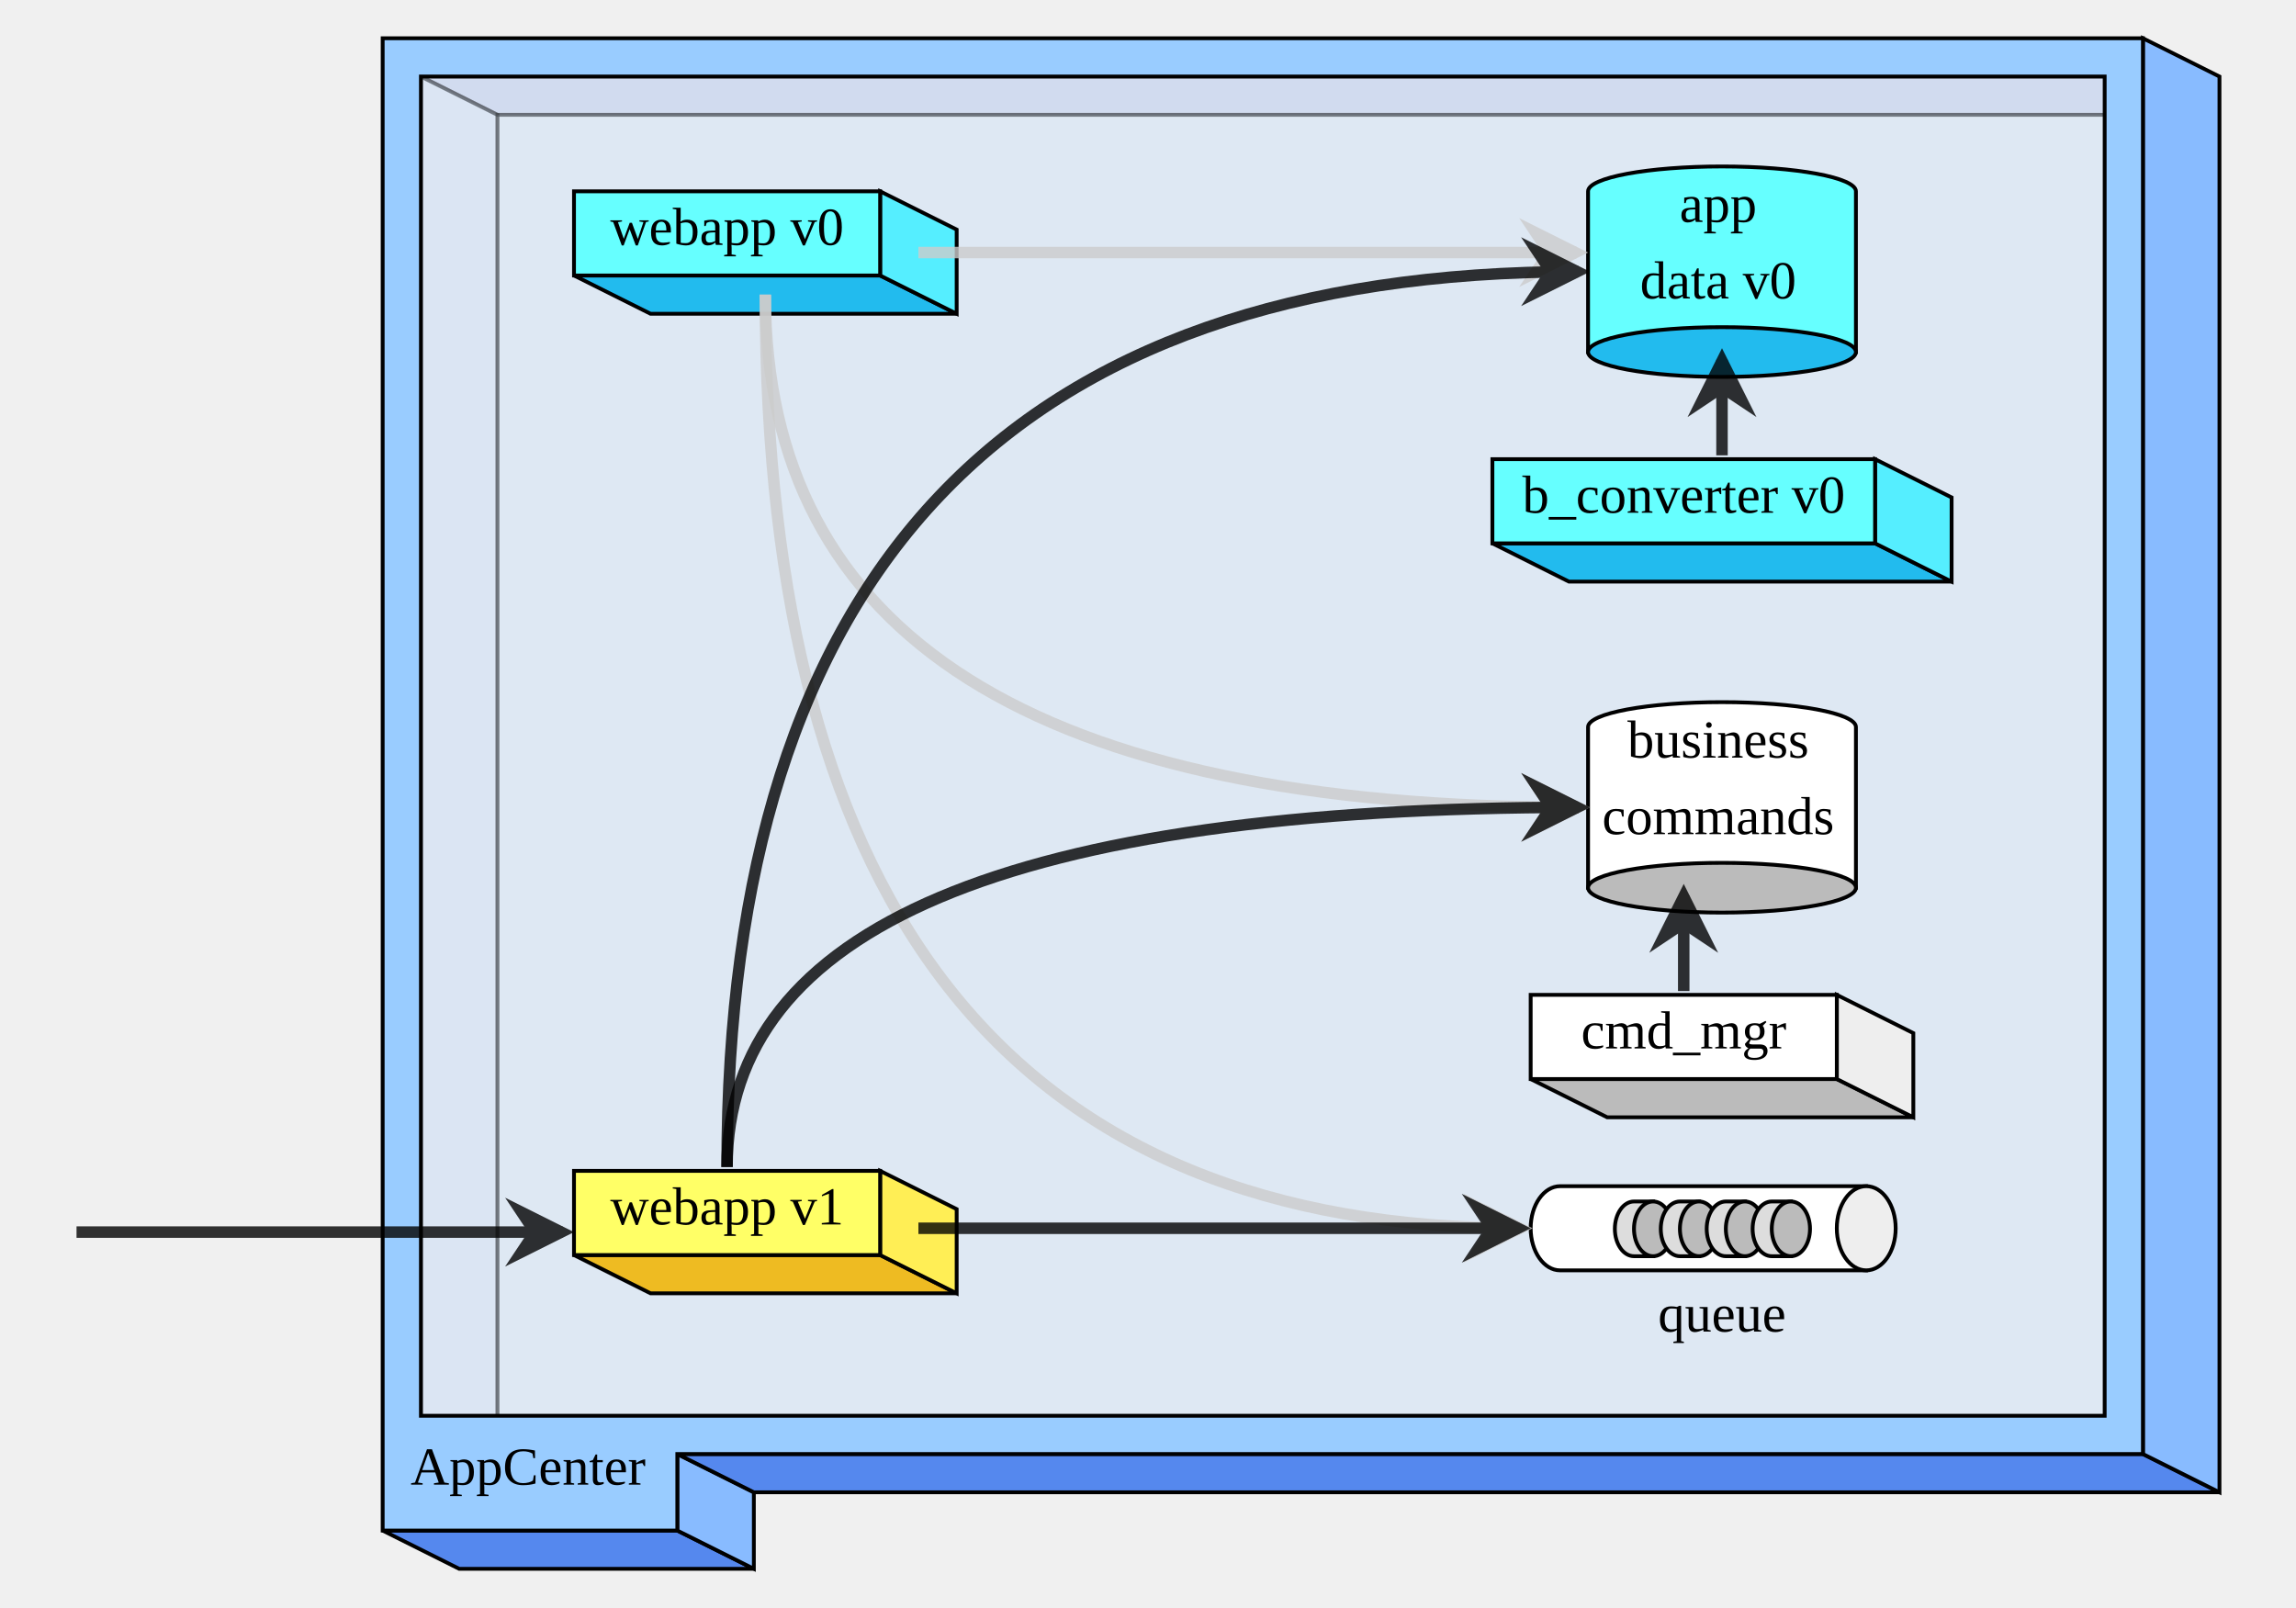
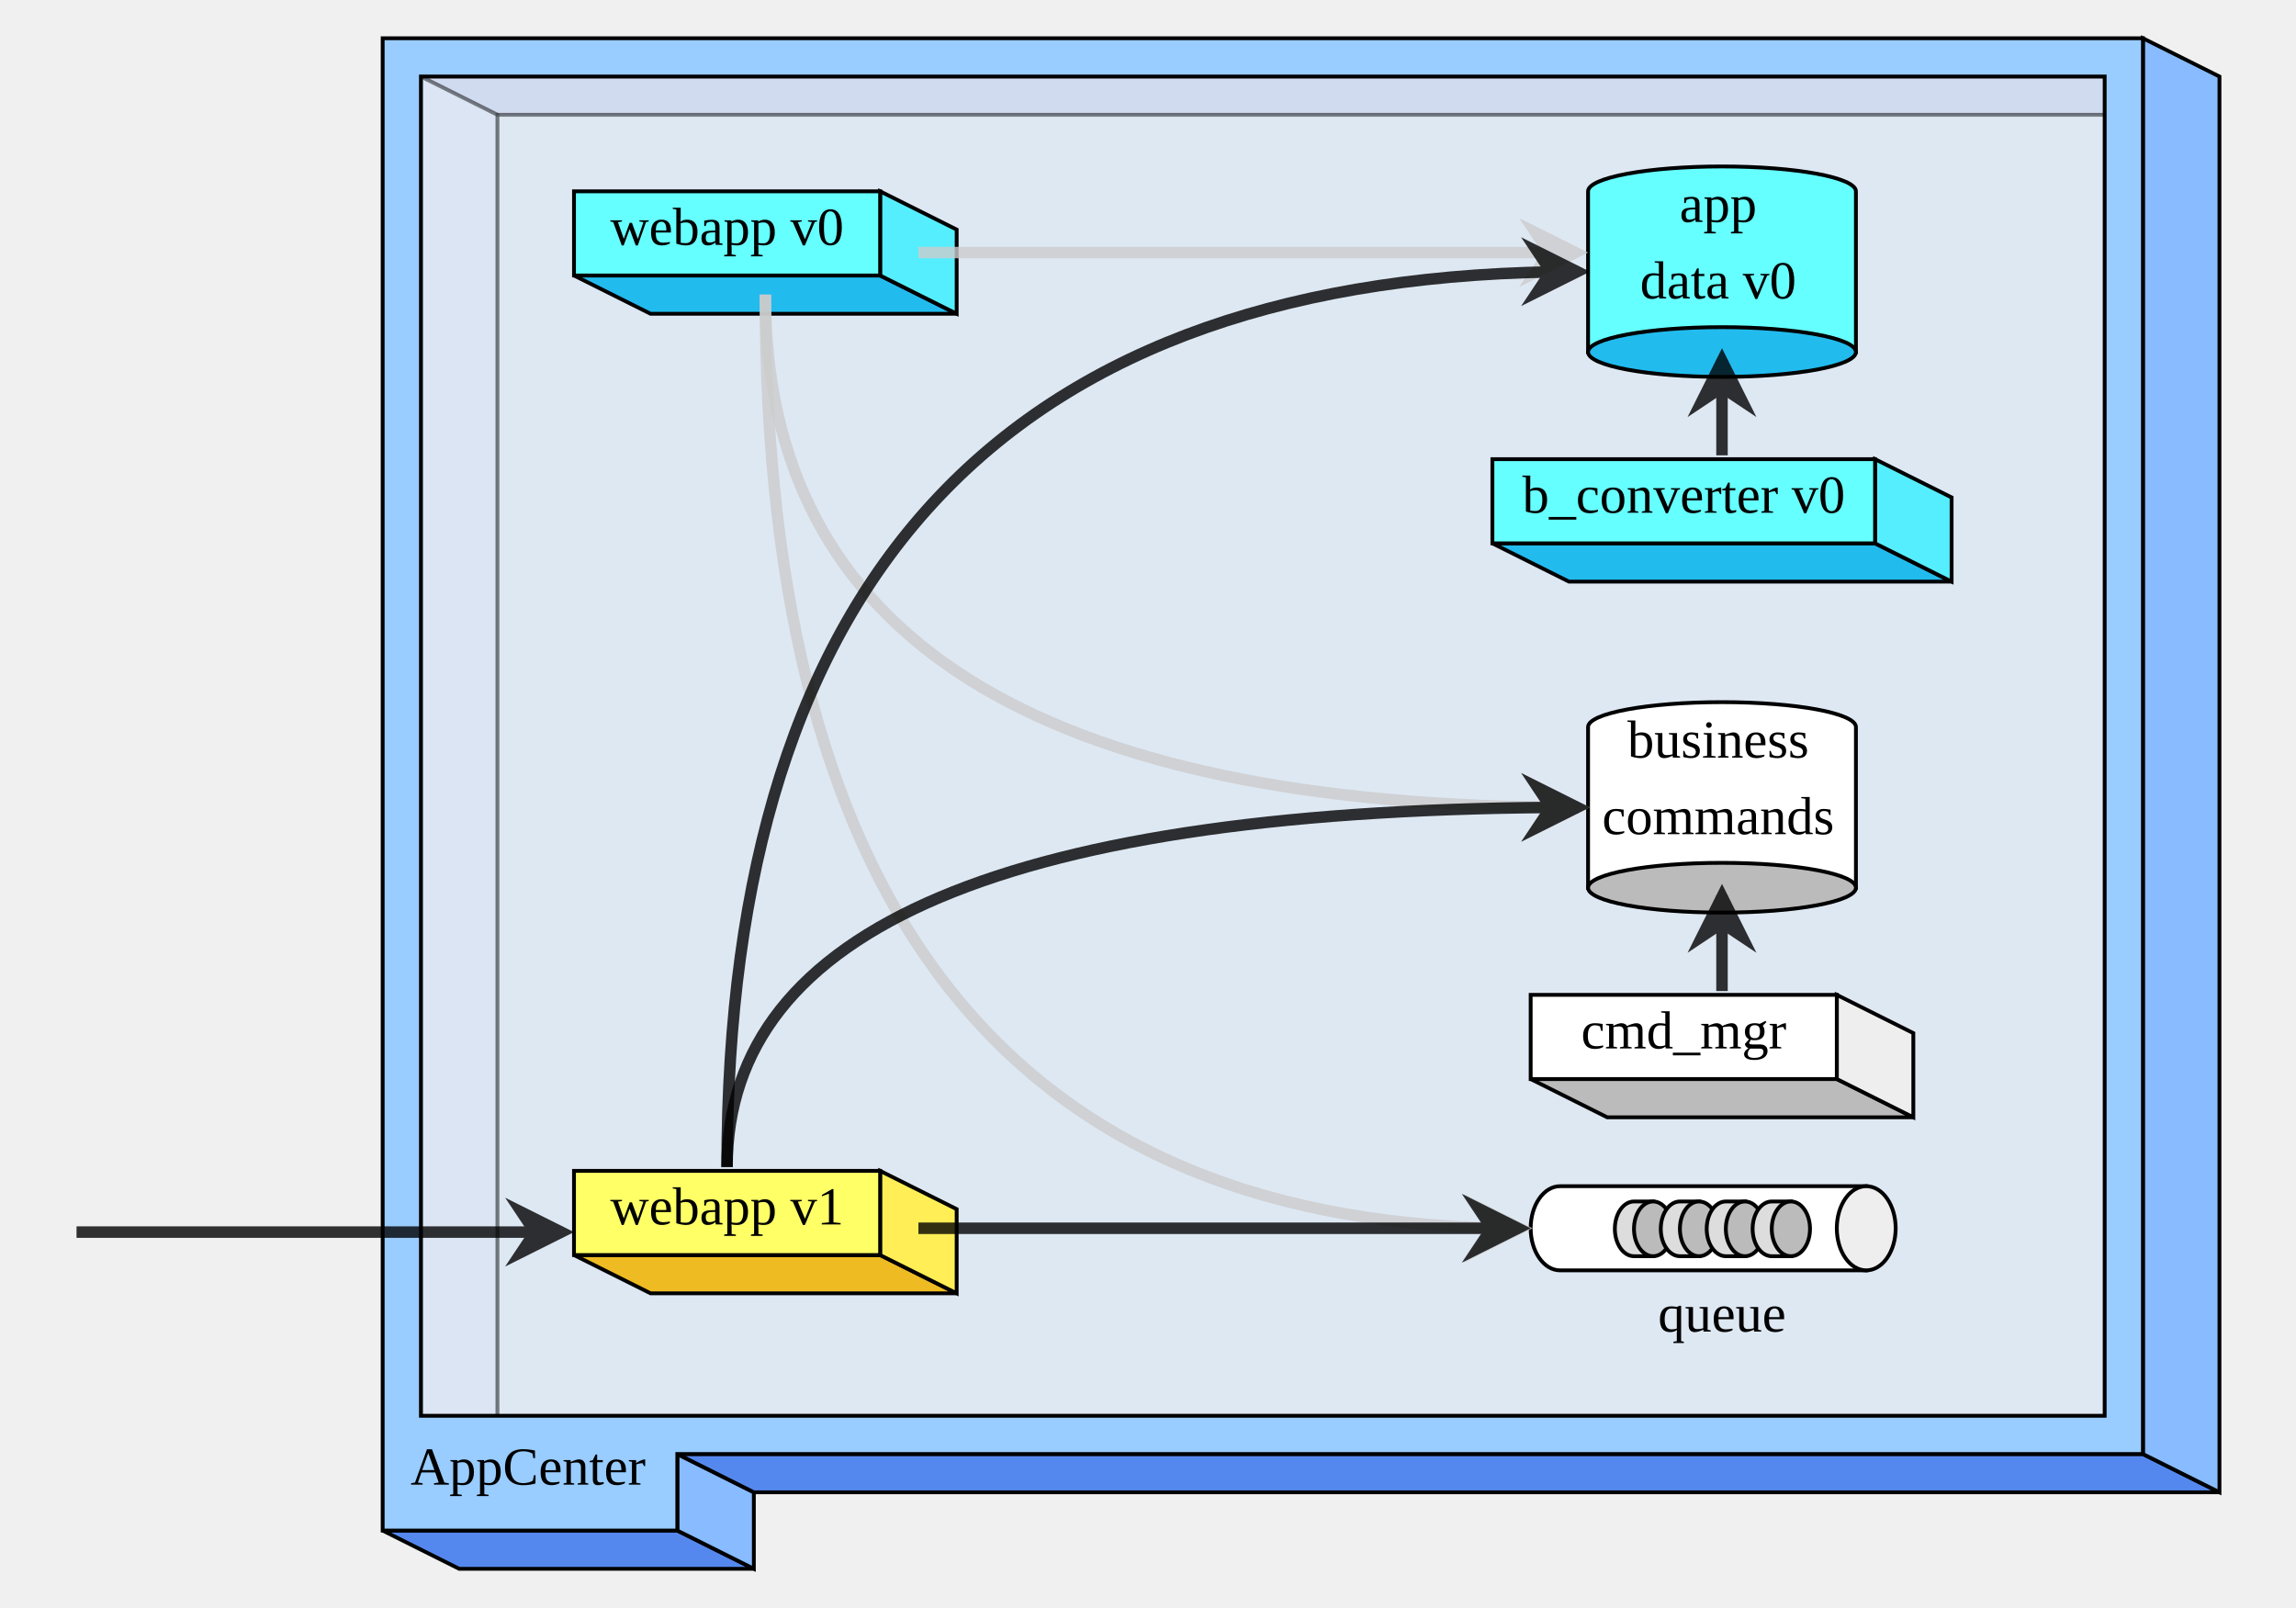
<svg xmlns="http://www.w3.org/2000/svg" width="600" height="420">
  <path fill-opacity="0.2" stroke-opacity="0.3" d="M110.0,20.0  h440.0 l20.0,10.0 h-440.0 l-20.0,-10.0 z" fill="#58e" stroke="#000" />
  <path fill-opacity="0.2" stroke-opacity="0.3" d="M110.0,20.0  l20.0,10.0 v350.0 l-20.0,-10.0 v-350.0 z" fill="#8bf" stroke="#000" />
  <path fill-opacity="0.2" stroke-opacity="0.3" d="M130.0,30.0  h440.0 v350.0 h-440.0 v-350.0 z" fill="#9cf" stroke="#000" />
  <path d="M150.0,72.0  h80.0 l20.0,10.0 h-80.0 l-20.0,-10.0 z" fill="#2be" stroke="#000" />
  <path d="M230.0,72.0  v-22.0 l20.0,10.0 v22.0 l-20.0,-10.0 z" fill="#5ef" stroke="#000" />
  <rect fill="#6ff" stroke="#000" x="150.0" y="50.0" width="80.0" height="22.0" />
  <text x="190.0" y="64.0" font-size="14.0" fill="#000" text-anchor="middle">webapp v0</text>
  <path d="M415.0,92.0  v-42.0 a35.0,6.5,0.0,1,1,70.0,0.0 v42.0 z" fill="#6ff" stroke="#000" />
  <ellipse cx="450.0" cy="92.0" rx="35.0" ry="6.5" fill="#2be" stroke="#000" />
  <text x="449.0" y="58.0" font-size="14.0" fill="#000" text-anchor="middle">app</text>
  <text x="449.0" y="78.0" font-size="14.0" fill="#000" text-anchor="middle">data v0</text>
  <path d="M390.0,142.0  h100.0 l20.0,10.0 h-100.0 l-20.0,-10.0 z" fill="#2be" stroke="#000" />
  <path d="M490.0,142.0  v-22.0 l20.0,10.0 v22.0 l-20.0,-10.0 z" fill="#5ef" stroke="#000" />
  <rect fill="#6ff" stroke="#000" x="390.0" y="120.0" width="100.0" height="22.0" />
  <text x="440.0" y="134.0" font-size="14.0" fill="#000" text-anchor="middle">b_converter v0</text>
  <path d="M415.0,232.0  v-42.0 a35.0,6.5,0.0,1,1,70.0,0.0 v42.0 z" fill="#fff" stroke="#000" />
  <ellipse cx="450.0" cy="232.0" rx="35.0" ry="6.5" fill="#bbb" stroke="#000" />
  <text x="449.0" y="198.0" font-size="14.0" fill="#000" text-anchor="middle">business</text>
  <text x="449.0" y="218.0" font-size="14.0" fill="#000" text-anchor="middle">commands</text>
  <path d="M400.0,282.0  h80.0 l20.0,10.0 h-80.0 l-20.0,-10.0 z" fill="#bbb" stroke="#000" />
  <path d="M480.0,282.0  v-22.0 l20.0,10.0 v22.0 l-20.0,-10.0 z" fill="#eee" stroke="#000" />
  <rect fill="#fff" stroke="#000" x="400.0" y="260.0" width="80.0" height="22.0" />
  <text x="440.0" y="274.0" font-size="14.0" fill="#000" text-anchor="middle">cmd_mgr</text>
  <path d="M487.692,310.0  h-80.0 a7.692,11.0,0.0,0,0,0.0,22.0 h80.0 z" fill="#fff" stroke="#000" />
  <ellipse cx="487.692" cy="321.0" rx="7.692" ry="11.0" fill="#eee" stroke="#000" />
  <path d="M432.0,314.0  h-5.0 a5.0,7.15,0.0,0,0,0.0,14.3 h5.0 z" fill="#ddd" stroke="#000" />
  <ellipse cx="432.0" cy="321.15" rx="5.0" ry="7.15" fill="#bbb" stroke="#000" />
  <path d="M444.0,314.0  h-5.0 a5.0,7.15,0.0,0,0,0.0,14.3 h5.0 z" fill="#ddd" stroke="#000" />
  <ellipse cx="444.0" cy="321.15" rx="5.0" ry="7.15" fill="#bbb" stroke="#000" />
  <path d="M456.0,314.0  h-5.0 a5.0,7.15,0.0,0,0,0.0,14.3 h5.0 z" fill="#ddd" stroke="#000" />
  <ellipse cx="456.0" cy="321.15" rx="5.0" ry="7.15" fill="#bbb" stroke="#000" />
  <path d="M468.0,314.0  h-5.0 a5.0,7.15,0.0,0,0,0.0,14.3 h5.0 z" fill="#ddd" stroke="#000" />
  <ellipse cx="468.0" cy="321.15" rx="5.0" ry="7.15" fill="#bbb" stroke="#000" />
  <text x="450.0" y="348.0" font-size="14.0" fill="#000" text-anchor="middle">queue</text>
  <path d="M100.0,400.0  h77.0 l20.0,10.0 h-77.0 l-20.0,-10.0 z" fill="#58e" stroke="#000" />
  <path d="M177.0,400.0  v-20.0 l20.0,10.0 v20.0 l-20.0,-10.0 z" fill="#8bf" stroke="#000" />
  <path d="M177.0,380.0  h383.0 l20.0,10.0 h-383.0 l-20.0,-10.0 z" fill="#58e" stroke="#000" />
  <path d="M560.0,380.0  v-370.0 l20.0,10.0 v370.0 l-20.0,-10.0 z" fill="#8bf" stroke="#000" />
  <path fill-rule="evenodd" d="M100.0,10.0  h460.0 v370.0 h-383.0 v20.0 h-77.0 v-390.0 z  m10.0,10.0 v350.0 h440.0 v-350.0 h-440.0 z" fill="#9cf" stroke="#000" />
  <text x="138.0" y="388.0" font-size="14.0" fill="#000" text-anchor="middle">AppCenter</text>
  <path d="M150.0,328.0  h80.0 l20.0,10.0 h-80.0 l-20.0,-10.0 z" fill="#eb2" stroke="#000" />
  <path d="M230.0,328.0  v-22.0 l20.0,10.0 v22.0 l-20.0,-10.0 z" fill="#fe5" stroke="#000" />
  <rect fill="#ff6" stroke="#000" x="150.0" y="306.0" width="80.0" height="22.0" />
  <text x="190.0" y="320.0" font-size="14.0" fill="#000" text-anchor="middle">webapp v1</text>
  <marker id="arrow_GRAY" markerWidth="6" markerHeight="6" viewBox="-3 -3 6 6" refX="2" refY="0" markerUnits="strokeWidth" orient="auto">
    <polygon points="-1,0 -3,3 3,0 -3,-3" fill="#ccc" />
  </marker>
  <path stroke="#ccc" opacity="0.8" stroke-width="3.0" fill="none" d="M240.0,66.0  l172.0,0.0" marker-end="url(#arrow_GRAY)" />
  <path stroke="#ccc" opacity="0.8" stroke-width="3.0" fill="none" d="M200.0,77.0  q0.0,134.0 212.5,134.0" marker-end="url(#arrow_GRAY)" />
  <path stroke="#ccc" opacity="0.8" stroke-width="3.0" fill="none" d="M200.0,77.0  q0.0,244.0 197.5,244.0" marker-end="url(#arrow_GRAY)" />
  <marker id="arrow_BLACK" markerWidth="6" markerHeight="6" viewBox="-3 -3 6 6" refX="2" refY="0" markerUnits="strokeWidth" orient="auto">
    <polygon points="-1,0 -3,3 3,0 -3,-3" fill="#000" />
  </marker>
  <path stroke="#000" opacity="0.8" stroke-width="3.0" fill="none" d="M450.0,119.0  l0.0,-25.0" marker-end="url(#arrow_BLACK)" />
-   <path stroke="#000" opacity="0.8" stroke-width="3.0" fill="none" d="M440.0,259.0  l0.0,-25.0" marker-end="url(#arrow_BLACK)" />
+   <path stroke="#000" opacity="0.8" stroke-width="3.0" fill="none" d="M450.0,259.0  l0.0,-25.0" marker-end="url(#arrow_BLACK)" />
  <path stroke="#000" opacity="0.8" stroke-width="3.0" fill="none" d="M190.0,305.0  q0.0,-234.0 222.5,-234.0" marker-end="url(#arrow_BLACK)" />
  <path stroke="#000" opacity="0.8" stroke-width="3.0" fill="none" d="M190.0,305.0  q0.0,-94.0 222.5,-94.0" marker-end="url(#arrow_BLACK)" />
  <path stroke="#000" opacity="0.8" stroke-width="3.0" fill="none" d="M240.0,321.0  l157.0,0.0" marker-end="url(#arrow_BLACK)" />
  <path stroke="#000" opacity="0.8" stroke-width="3.0" fill="none" d="M20.0,322.0  l127.0,0.0" marker-end="url(#arrow_BLACK)" />
</svg>
